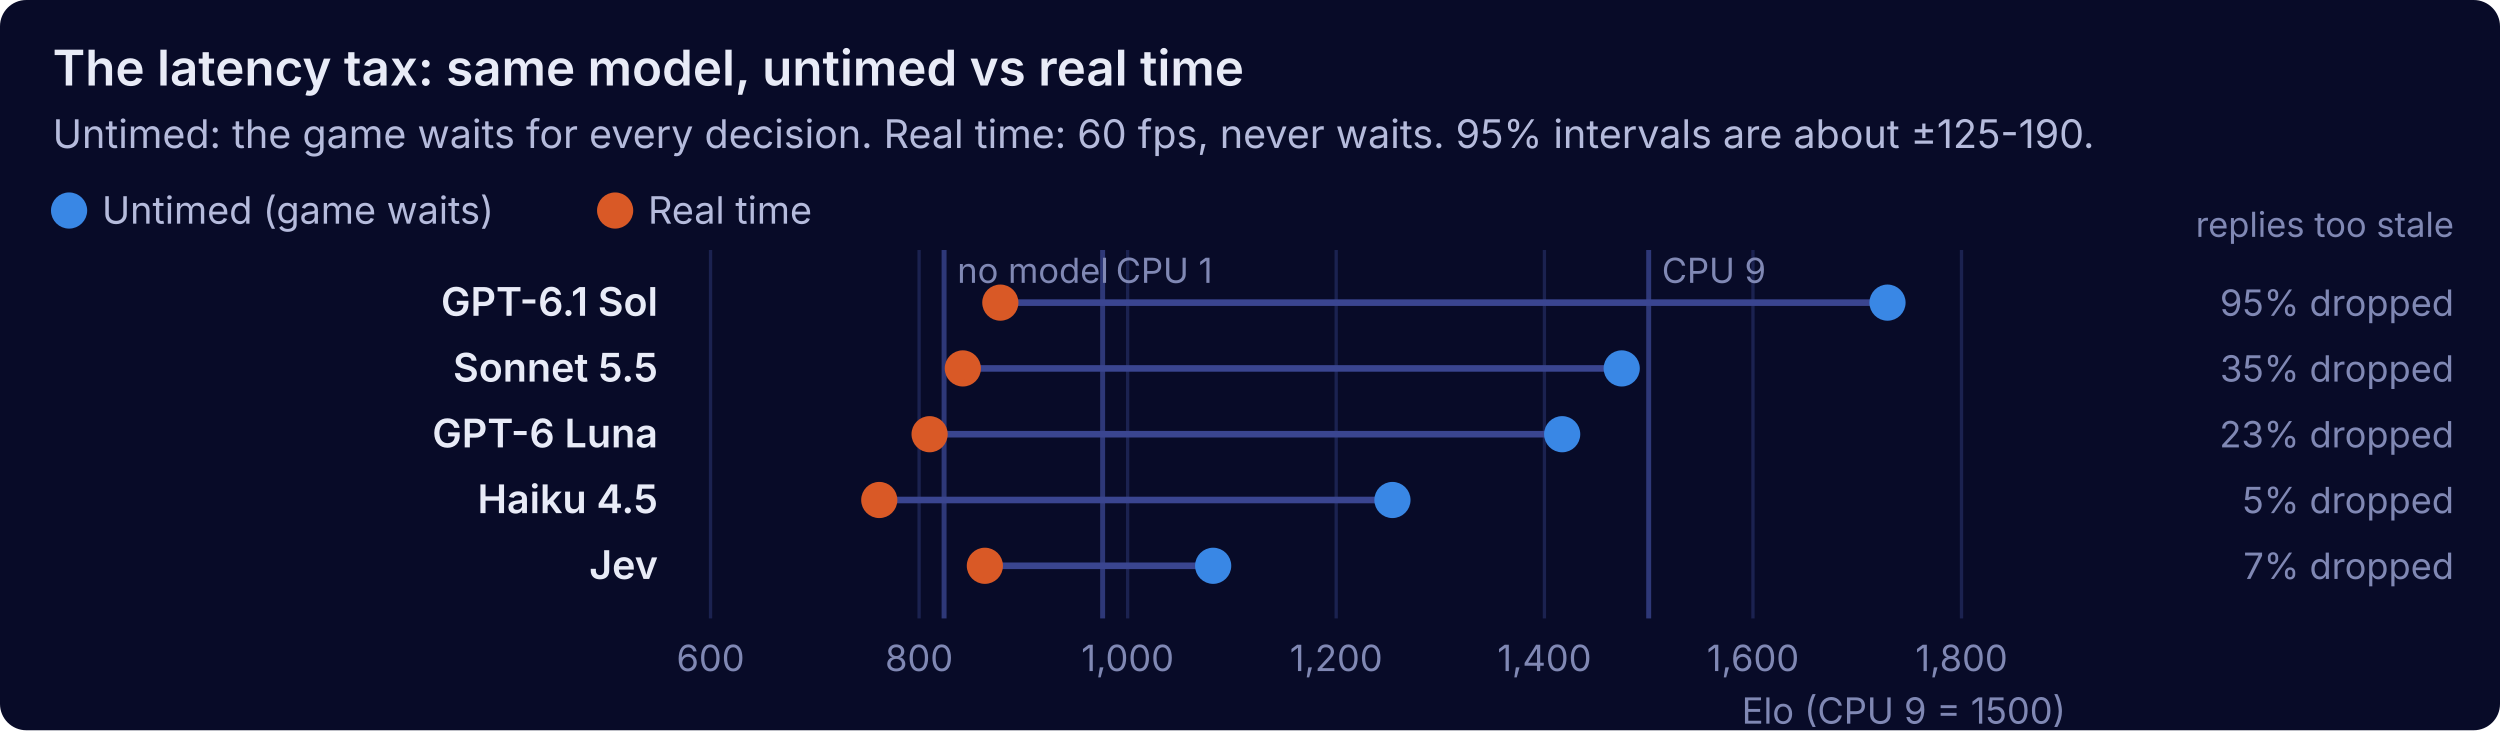
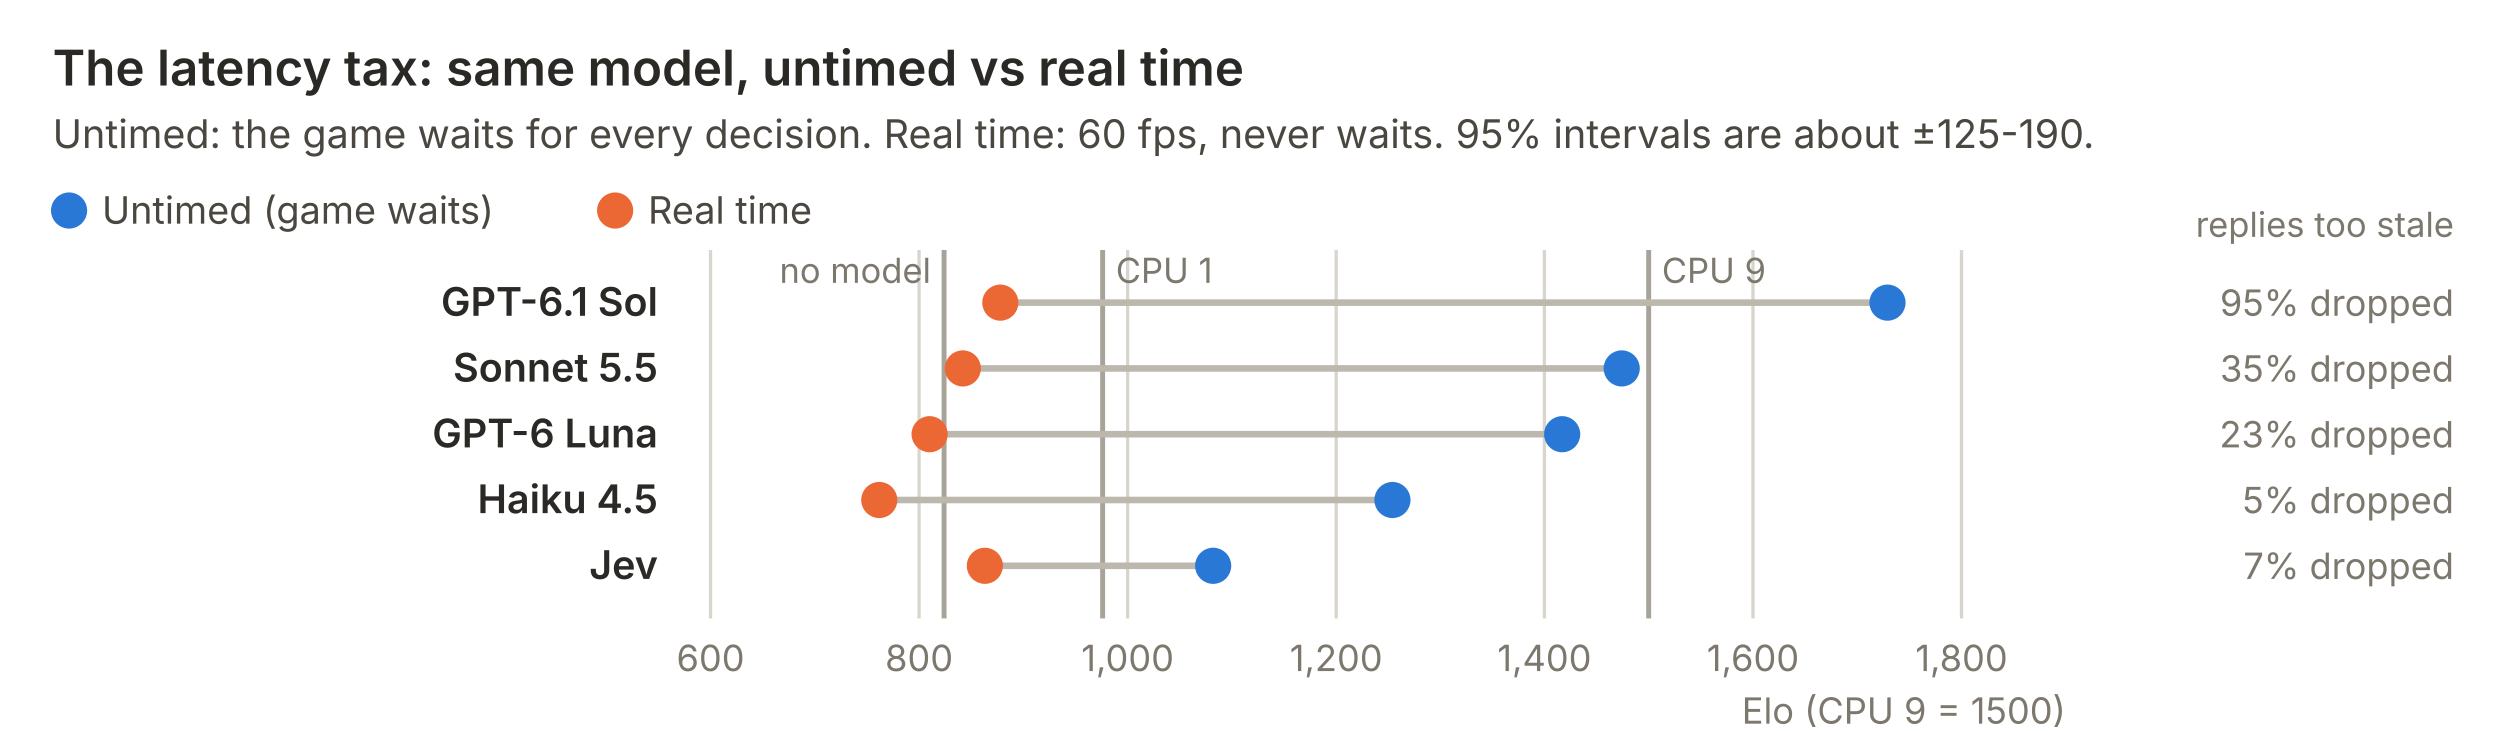
<svg xmlns="http://www.w3.org/2000/svg" viewBox="0 0 760 222" width="760" height="222" role="img" aria-label="The latency tax: same model, untimed vs real time">
-   <style>text{font-family:system-ui, -apple-system, "Segoe UI", sans-serif;font-variant-numeric:tabular-nums}.bg{fill:#080b28}.ring{stroke:#080b28}.t1{fill:#e8ebf7}.t2{fill:#b5bbdc}.tm{fill:#8088b4}.grid{stroke:#1b2250}.axis{stroke:#2e3878}.band{fill:#9198c0;fill-opacity:.12}.conn{stroke:#3a4590}.c-learned{fill:#3987e5;stroke:#3987e5}.c-coach{fill:#d95926;stroke:#d95926}.c-written{fill:#199e70;stroke:#199e70}.c-llm{fill:#c98500;stroke:#c98500}.c-jev{fill:#d55181;stroke:#d55181}.c-ref{fill:#898781;stroke:#898781}.ci{fill:none;stroke-width:2;stroke-linecap:round}.hollow{fill-opacity:0}</style>
-   <rect class="bg" x="0" y="0" width="760" height="222" rx="8" />
+   <style>text{font-family:Geist, Inter, system-ui, -apple-system, "Segoe UI", sans-serif;font-variant-numeric:tabular-nums}.bg{fill:None}.ring{stroke:#e9e7e1}.t1{fill:#2b2926}.t2{fill:#4a4640}.tm{fill:#7d786e}.grid{stroke:#d8d5cd}.axis{stroke:#a8a398}.band{fill:#6a655c;fill-opacity:.12}.conn{stroke:#bdb8ad}.c-learned{fill:#2a78d6;stroke:#2a78d6}.c-coach{fill:#eb6834;stroke:#eb6834}.c-written{fill:#1baf7a;stroke:#1baf7a}.c-llm{fill:#eda100;stroke:#eda100}.c-jev{fill:#e87ba4;stroke:#e87ba4}.c-ref{fill:#8a8579;stroke:#8a8579}.ci{fill:none;stroke-width:2;stroke-linecap:round}.hollow{fill-opacity:0}</style>
  <text x="16.0" y="26.0" class="t1" font-size="15" text-anchor="start" font-weight="600">The latency tax: same model, untimed vs real time</text>
  <text x="16.0" y="45.0" class="t2" font-size="12" text-anchor="start">Untimed: the game waits for every decision. Real time: 60 fps, never waits. 95% intervals are about ±125-190.</text>
  <circle cx="21.0" cy="64.0" r="4.5" class="c-learned ring" stroke-width="2" />
  <text x="31.0" y="68.0" class="t2" font-size="11.5" text-anchor="start">Untimed (game waits)</text>
  <circle cx="187.0" cy="64.0" r="4.5" class="c-coach ring" stroke-width="2" />
  <text x="197.0" y="68.0" class="t2" font-size="11.5" text-anchor="start">Real time</text>
  <line x1="216.0" x2="216.0" y1="76" y2="188" class="grid" stroke-width="1" />
  <text x="216.0" y="204.0" class="tm" font-size="11" text-anchor="middle">600</text>
  <line x1="279.4" x2="279.4" y1="76" y2="188" class="grid" stroke-width="1" />
  <text x="279.4" y="204.0" class="tm" font-size="11" text-anchor="middle">800</text>
  <line x1="342.8" x2="342.8" y1="76" y2="188" class="grid" stroke-width="1" />
  <text x="342.8" y="204.0" class="tm" font-size="11" text-anchor="middle">1,000</text>
  <line x1="406.2" x2="406.2" y1="76" y2="188" class="grid" stroke-width="1" />
  <text x="406.2" y="204.0" class="tm" font-size="11" text-anchor="middle">1,200</text>
  <line x1="469.5" x2="469.5" y1="76" y2="188" class="grid" stroke-width="1" />
  <text x="469.5" y="204.0" class="tm" font-size="11" text-anchor="middle">1,400</text>
  <line x1="532.9" x2="532.9" y1="76" y2="188" class="grid" stroke-width="1" />
  <text x="532.9" y="204.0" class="tm" font-size="11" text-anchor="middle">1,600</text>
  <line x1="596.3" x2="596.3" y1="76" y2="188" class="grid" stroke-width="1" />
  <text x="596.3" y="204.0" class="tm" font-size="11" text-anchor="middle">1,800</text>
  <text x="628.0" y="220.0" class="tm" font-size="11" text-anchor="end">Elo (CPU 9 = 1500)</text>
  <line x1="501.2" x2="501.2" y1="76" y2="188" class="axis" stroke-width="1.5" />
  <text x="505.2" y="86.0" class="tm" font-size="10.5" text-anchor="start">CPU 9</text>
  <line x1="335.2" x2="335.2" y1="76" y2="188" class="axis" stroke-width="1.5" />
  <text x="339.2" y="86.0" class="tm" font-size="10.5" text-anchor="start">CPU 1</text>
  <line x1="287.0" x2="287.0" y1="76" y2="188" class="axis" stroke-width="1.5" />
-   <text x="291.0" y="86.0" class="tm" font-size="10.5" text-anchor="start">no model</text>
+   <text x="283.0" y="86.0" class="tm" font-size="10.5" text-anchor="end">no model</text>
  <text x="746.0" y="72.0" class="tm" font-size="10.5" text-anchor="end">replies too stale</text>
  <line x1="304.1" x2="573.8" y1="92.0" y2="92.0" class="conn" stroke-width="2" />
  <text x="200.0" y="96.0" class="t1" font-size="12" text-anchor="end" font-weight="600">GPT-6.1 Sol</text>
  <circle cx="573.8" cy="92.0" r="4.5" class="c-learned ring" stroke-width="2" />
  <text x="746.0" y="96.0" class="tm" font-size="11" text-anchor="end">95% dropped</text>
  <circle cx="304.1" cy="92.0" r="4.5" class="c-coach ring" stroke-width="2" />
  <line x1="292.7" x2="493.0" y1="112.0" y2="112.0" class="conn" stroke-width="2" />
  <text x="200.0" y="116.0" class="t1" font-size="12" text-anchor="end" font-weight="600">Sonnet 5.5</text>
  <circle cx="493.0" cy="112.0" r="4.5" class="c-learned ring" stroke-width="2" />
  <text x="746.0" y="116.0" class="tm" font-size="11" text-anchor="end">35% dropped</text>
  <circle cx="292.7" cy="112.0" r="4.5" class="c-coach ring" stroke-width="2" />
  <line x1="282.6" x2="474.9" y1="132.0" y2="132.0" class="conn" stroke-width="2" />
  <text x="200.0" y="136.0" class="t1" font-size="12" text-anchor="end" font-weight="600">GPT-6 Luna</text>
  <circle cx="474.9" cy="132.0" r="4.5" class="c-learned ring" stroke-width="2" />
  <text x="746.0" y="136.0" class="tm" font-size="11" text-anchor="end">23% dropped</text>
  <circle cx="282.6" cy="132.0" r="4.5" class="c-coach ring" stroke-width="2" />
  <line x1="267.3" x2="423.3" y1="152.0" y2="152.0" class="conn" stroke-width="2" />
  <text x="200.0" y="156.0" class="t1" font-size="12" text-anchor="end" font-weight="600">Haiku 4.5</text>
  <circle cx="423.3" cy="152.0" r="4.5" class="c-learned ring" stroke-width="2" />
  <text x="746.0" y="156.0" class="tm" font-size="11" text-anchor="end">5% dropped</text>
  <circle cx="267.3" cy="152.0" r="4.5" class="c-coach ring" stroke-width="2" />
  <line x1="299.4" x2="368.8" y1="172.0" y2="172.0" class="conn" stroke-width="2" />
  <text x="200.0" y="176.0" class="t1" font-size="12" text-anchor="end" font-weight="600">Jev</text>
  <circle cx="368.8" cy="172.0" r="4.5" class="c-learned ring" stroke-width="2" />
  <text x="746.0" y="176.0" class="tm" font-size="11" text-anchor="end">7% dropped</text>
  <circle cx="299.4" cy="172.0" r="4.5" class="c-coach ring" stroke-width="2" />
</svg>
